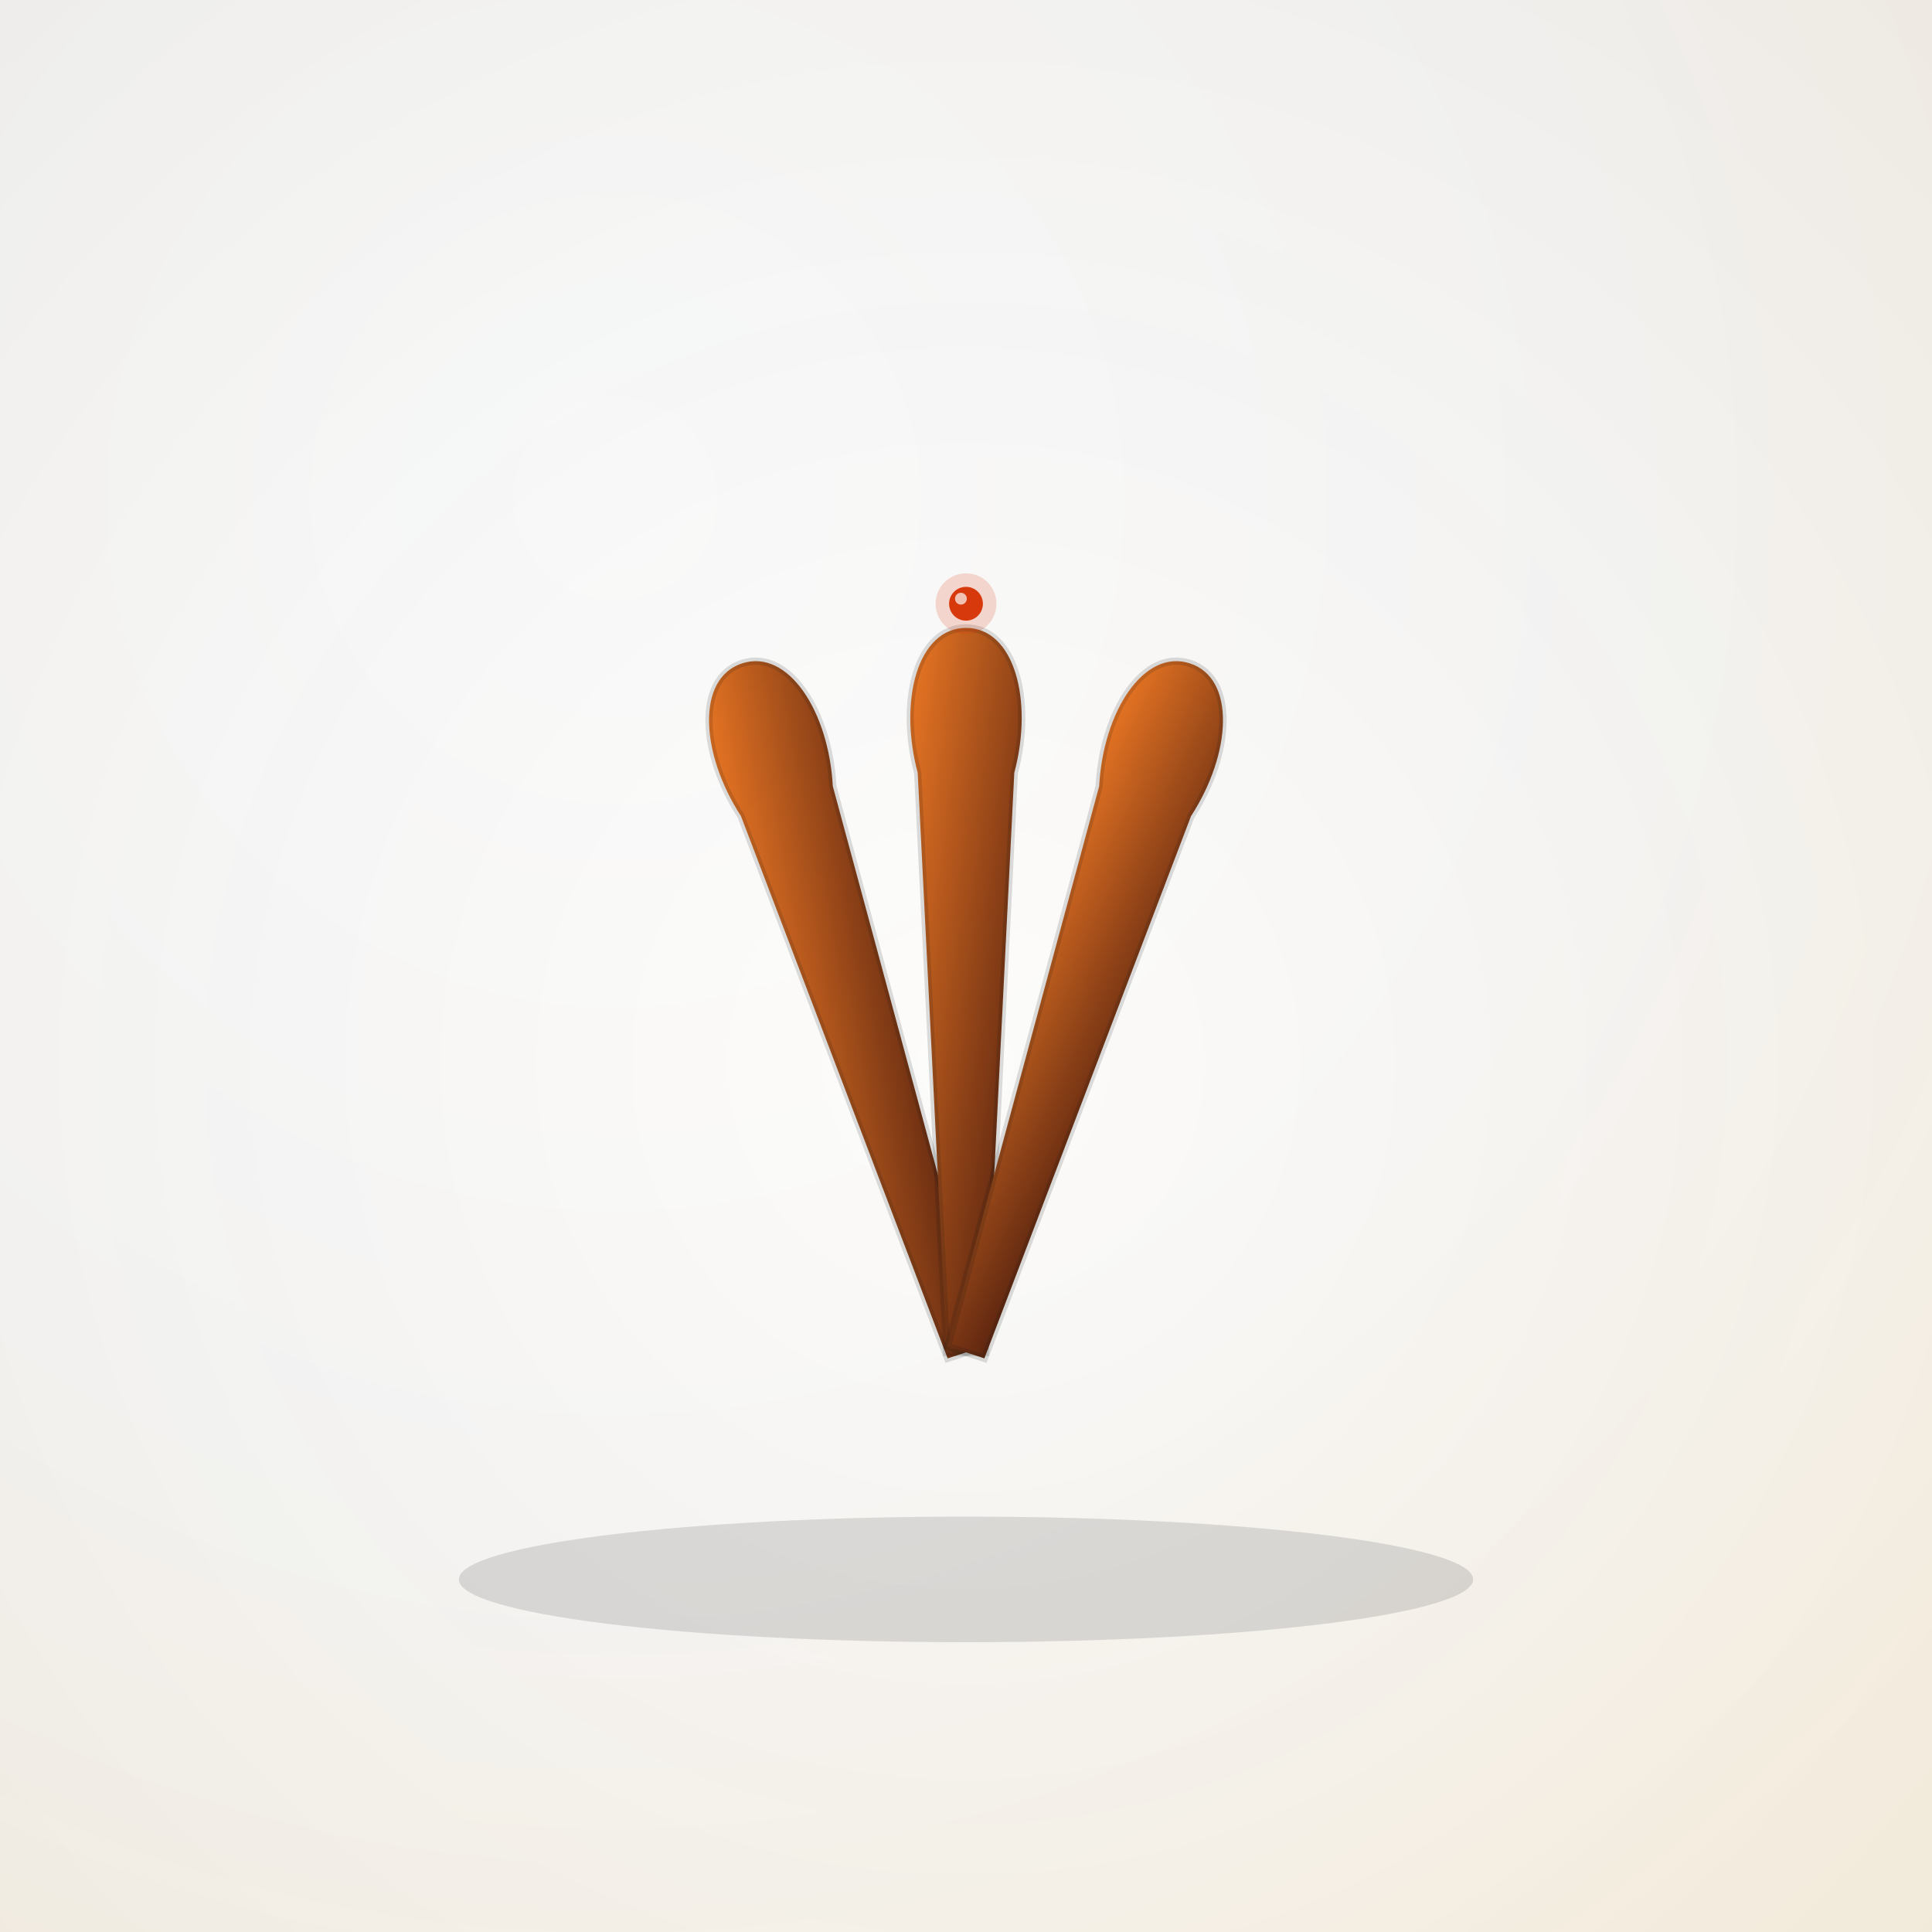
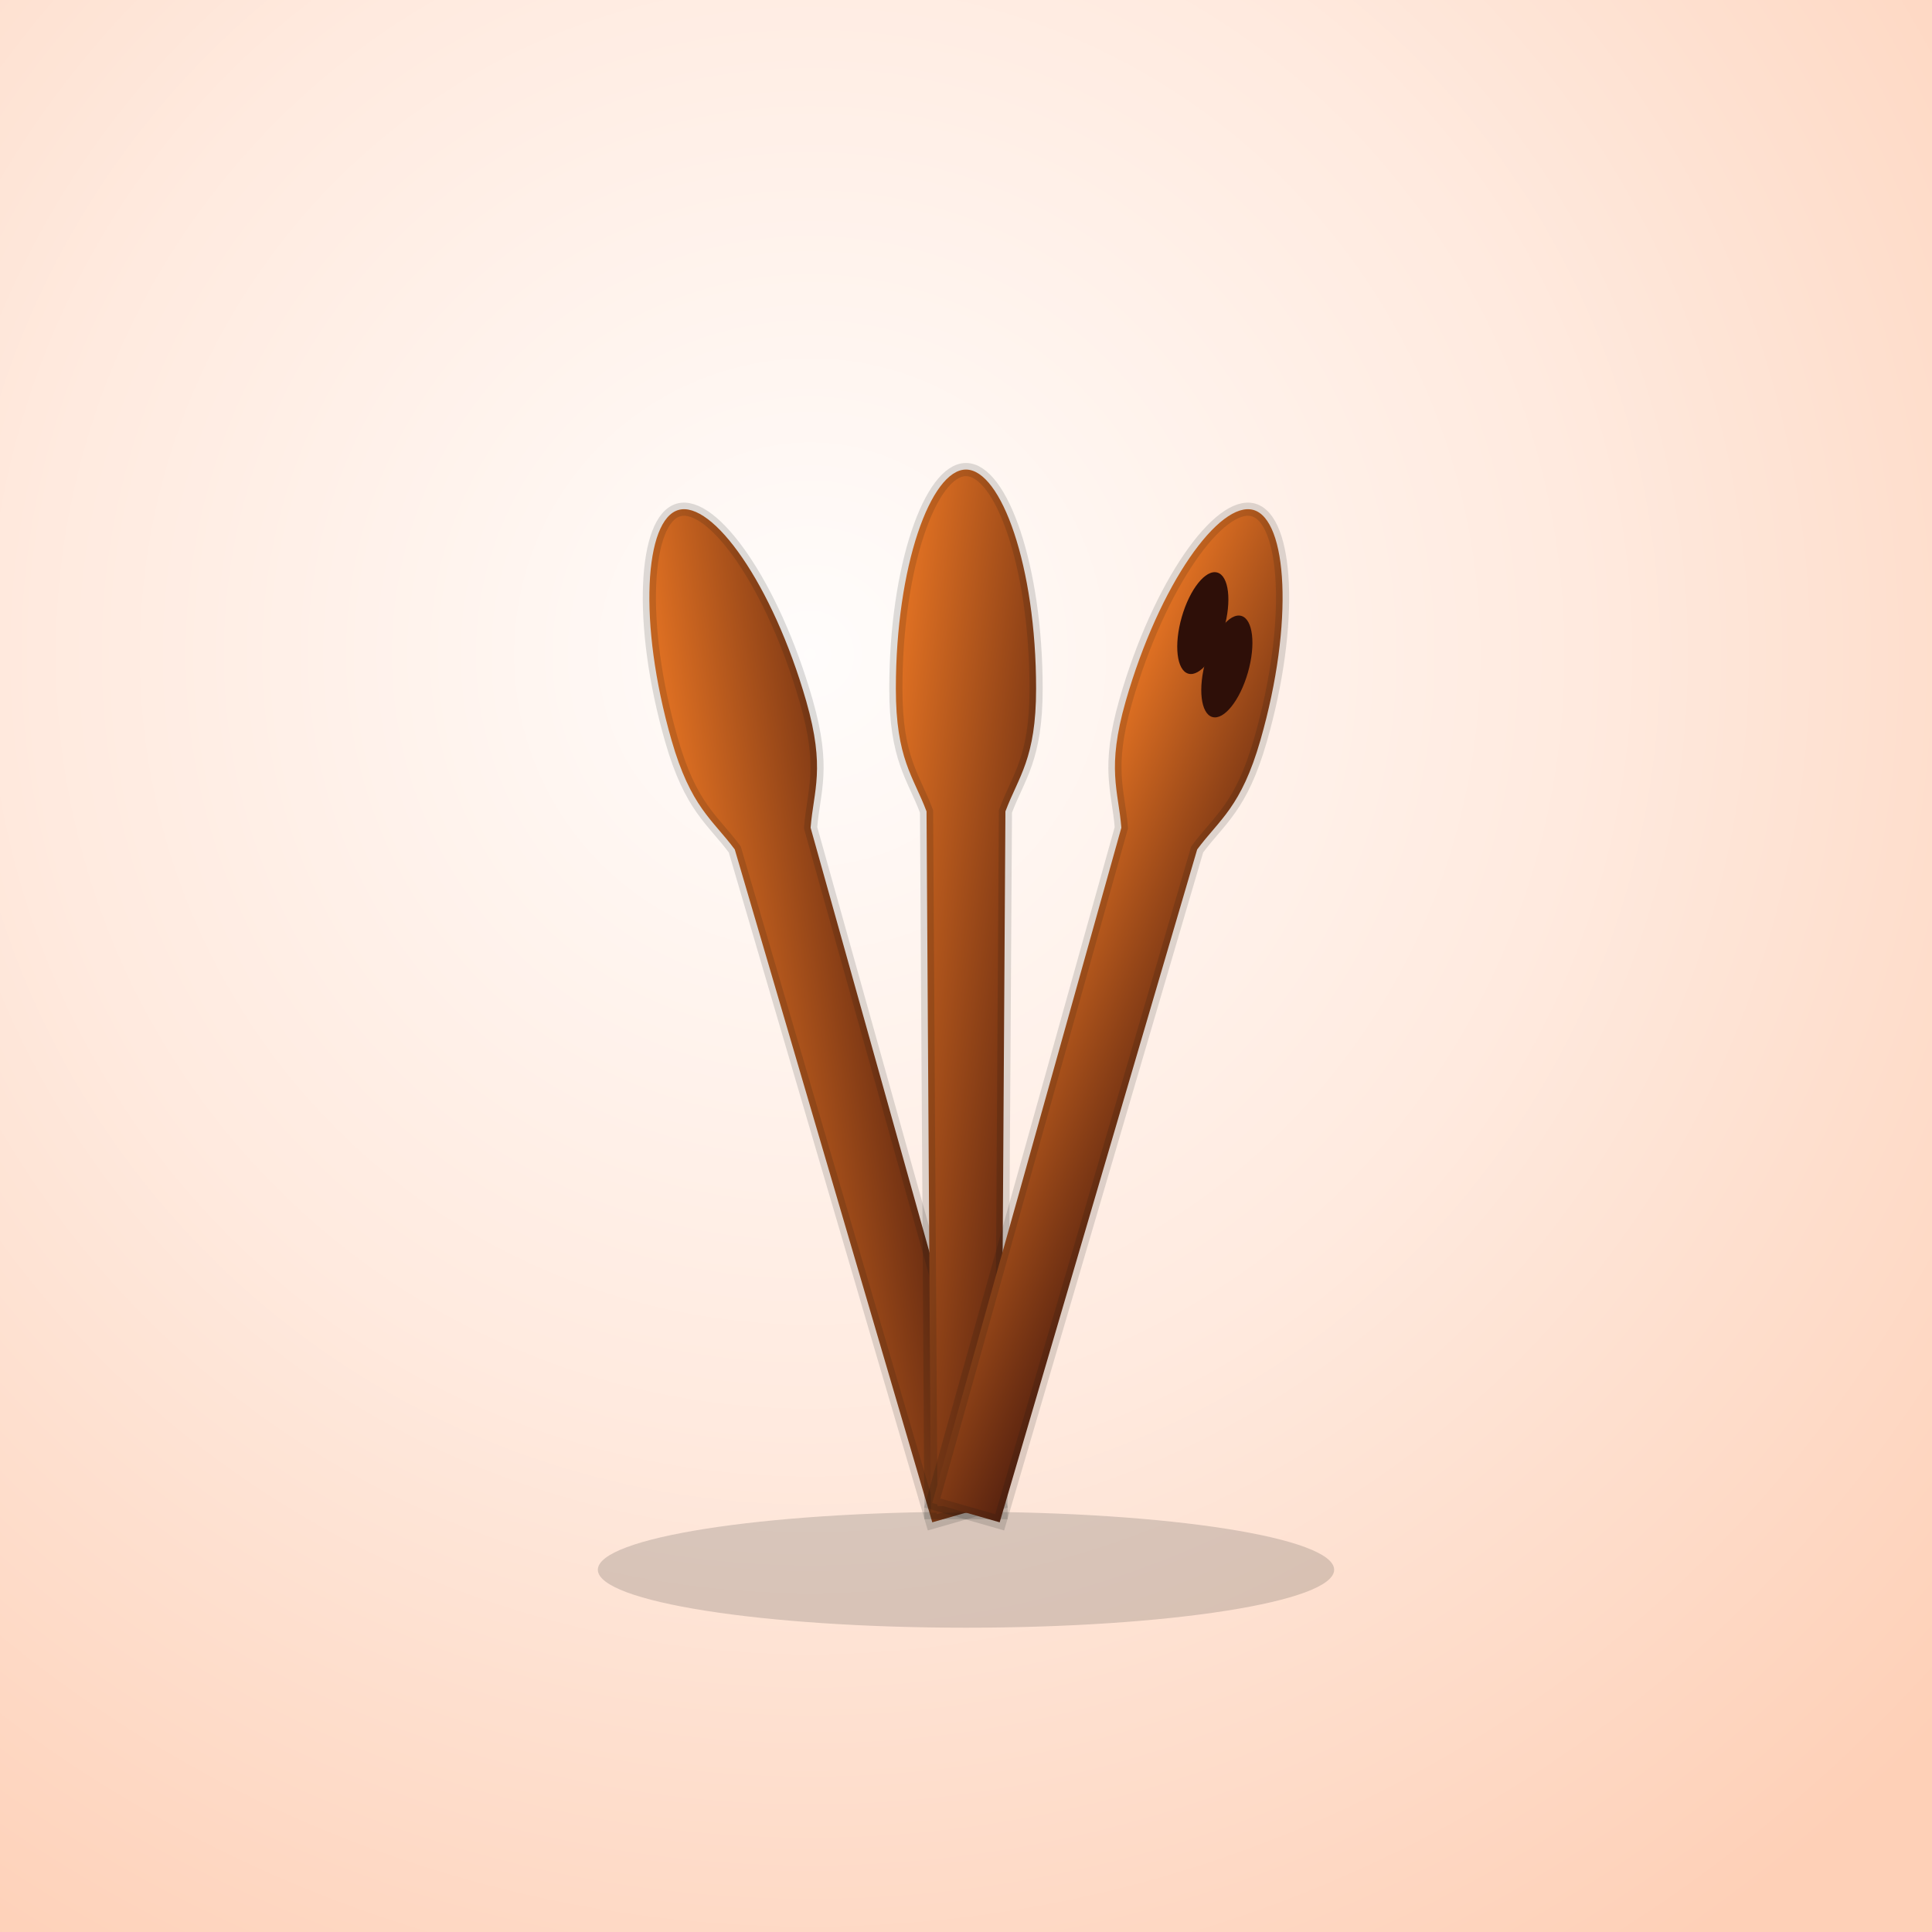
<svg xmlns="http://www.w3.org/2000/svg" viewBox="0 0 800 800" width="800" height="800">
  <defs>
-     <radialGradient id="wash114" cx="0.32" cy="0.26" r="0.95">
-       <stop offset="0" stop-color="#FFFFFF" stop-opacity="1" />
-       <stop offset="0.55" stop-color="#FBFAF8" stop-opacity="1" />
-       <stop offset="1" stop-color="#FEF6E6" stop-opacity="1" />
+     <radialGradient id="glow131" cx="0.42" cy="0.34" r="0.8">
+       <stop offset="0" stop-color="#FFFFFF" stop-opacity="0.95" />
+       <stop offset="0.5" stop-color="#FFFFFF" stop-opacity="0.55" />
+       <stop offset="1" stop-color="#FFFFFF" stop-opacity="0" />
    </radialGradient>
-     <radialGradient id="vig115" cx="0.5" cy="0.55" r="0.75">
-       <stop offset="0" stop-color="#0E1014" stop-opacity="0" />
-       <stop offset="1" stop-color="#0E1014" stop-opacity="0.06" />
-     </radialGradient>
-     <linearGradient id="spoon116" x1="0" y1="0" x2="1" y2="1">
+     <linearGradient id="spoon132" x1="0" y1="0" x2="1" y2="1">
      <stop offset="0" stop-color="#f07a25" stop-opacity="1" />
      <stop offset="1" stop-color="#42160c" stop-opacity="1" />
    </linearGradient>
  </defs>
-   <rect width="800" height="800" fill="#FBFAF8" />
-   <rect width="800" height="800" fill="url(#wash114)" />
-   <ellipse cx="400" cy="654" rx="210" ry="26" fill="#0E1014" opacity="0.13" filter="url(#blur117)" />
-   <g transform="rotate(-18 400 560)">
-     <path d="M 400 260 C 380 260 372 290 380 320 L 392 560 L 408 560 L 420 320 C 428 290 420 260 400 260 Z" fill="url(#spoon116)" stroke="#0E1014" stroke-width="3" stroke-opacity="0.14" />
+   <rect width="800" height="800" fill="#fed0b7" />
+   <rect width="800" height="800" fill="url(#glow131)" />
+   <ellipse cx="400" cy="650" rx="152.444" ry="24" fill="#0E1014" opacity="0.16" filter="url(#blur133)" />
+   <g transform="translate(-325.93,-389.93) scale(1.8148)">
+     <g transform="rotate(-16 400 560)">
+       <path d="M 392 560 L 391 400 C 388 392 384 388 384 372 C 384 344 392 322 400 322 C 408 322 416 344 416 372 C 416 388 412 392 409 400 L 408 560 Z" fill="url(#spoon132)" stroke="#0E1014" stroke-width="3" stroke-opacity="0.14" />
+     </g>
+     <g transform="rotate(0 400 560)">
+       <path d="M 392 560 L 391 400 C 388 392 384 388 384 372 C 384 344 392 322 400 322 C 408 322 416 344 416 372 C 416 388 412 392 409 400 L 408 560 Z" fill="url(#spoon132)" stroke="#0E1014" stroke-width="3" stroke-opacity="0.14" />
+     </g>
+     <g transform="rotate(16 400 560)">
+       <path d="M 392 560 L 391 400 C 388 392 384 388 384 372 C 384 344 392 322 400 322 C 408 322 416 344 416 372 C 416 388 412 392 409 400 L 408 560 Z" fill="url(#spoon132)" stroke="#0E1014" stroke-width="3" stroke-opacity="0.14" />
+       <ellipse cx="396" cy="350" rx="5" ry="12" fill="#2e0f08" />
+       <ellipse cx="404" cy="358" rx="5" ry="12" fill="#2e0f08" />
+     </g>
  </g>
-   <g transform="rotate(0 400 560)">
-     <path d="M 400 260 C 380 260 372 290 380 320 L 392 560 L 408 560 L 420 320 C 428 290 420 260 400 260 Z" fill="url(#spoon116)" stroke="#0E1014" stroke-width="3" stroke-opacity="0.14" />
-   </g>
-   <g transform="rotate(18 400 560)">
-     <path d="M 400 260 C 380 260 372 290 380 320 L 392 560 L 408 560 L 420 320 C 428 290 420 260 400 260 Z" fill="url(#spoon116)" stroke="#0E1014" stroke-width="3" stroke-opacity="0.14" />
-   </g>
-   <g>
-     <circle cx="400" cy="250" r="12.6" fill="#DC3A0C" opacity="0.18" />
-     <circle cx="400" cy="250" r="7" fill="#DC3A0C" />
-     <circle cx="397.9" cy="247.9" r="2.45" fill="#FFFFFF" opacity="0.7" />
-   </g>
-   <rect width="800" height="800" fill="url(#vig115)" />
</svg>
